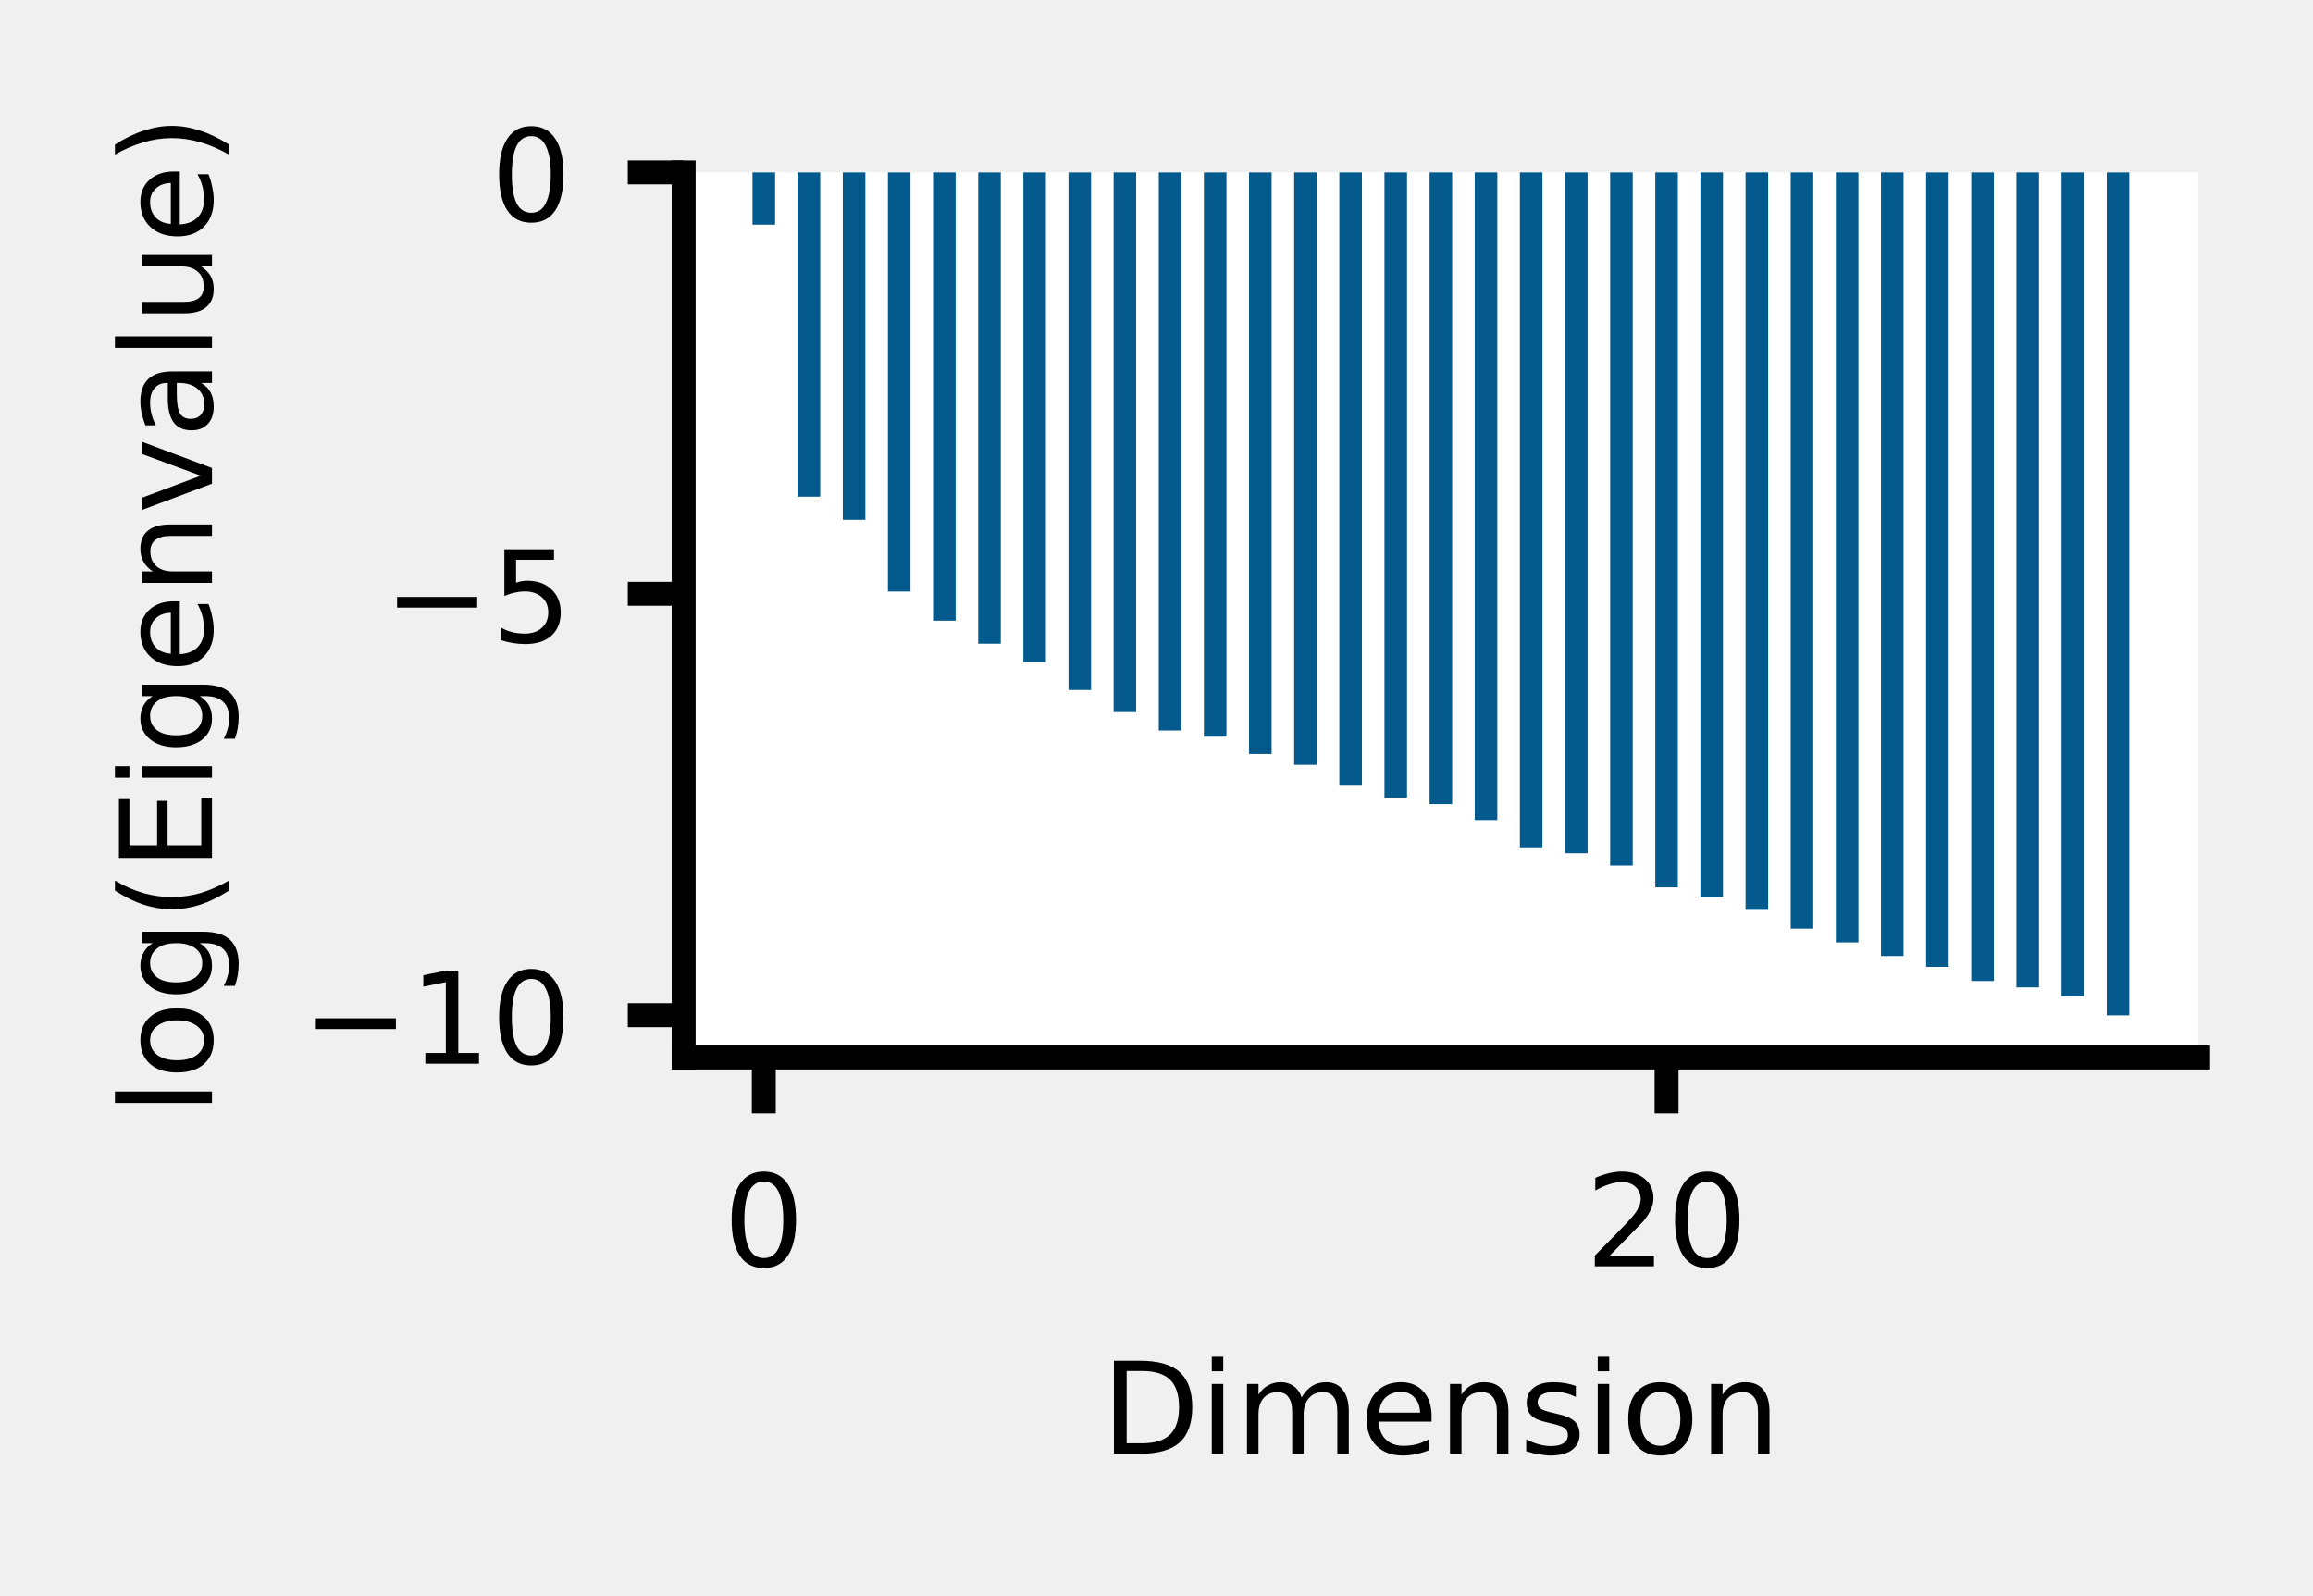
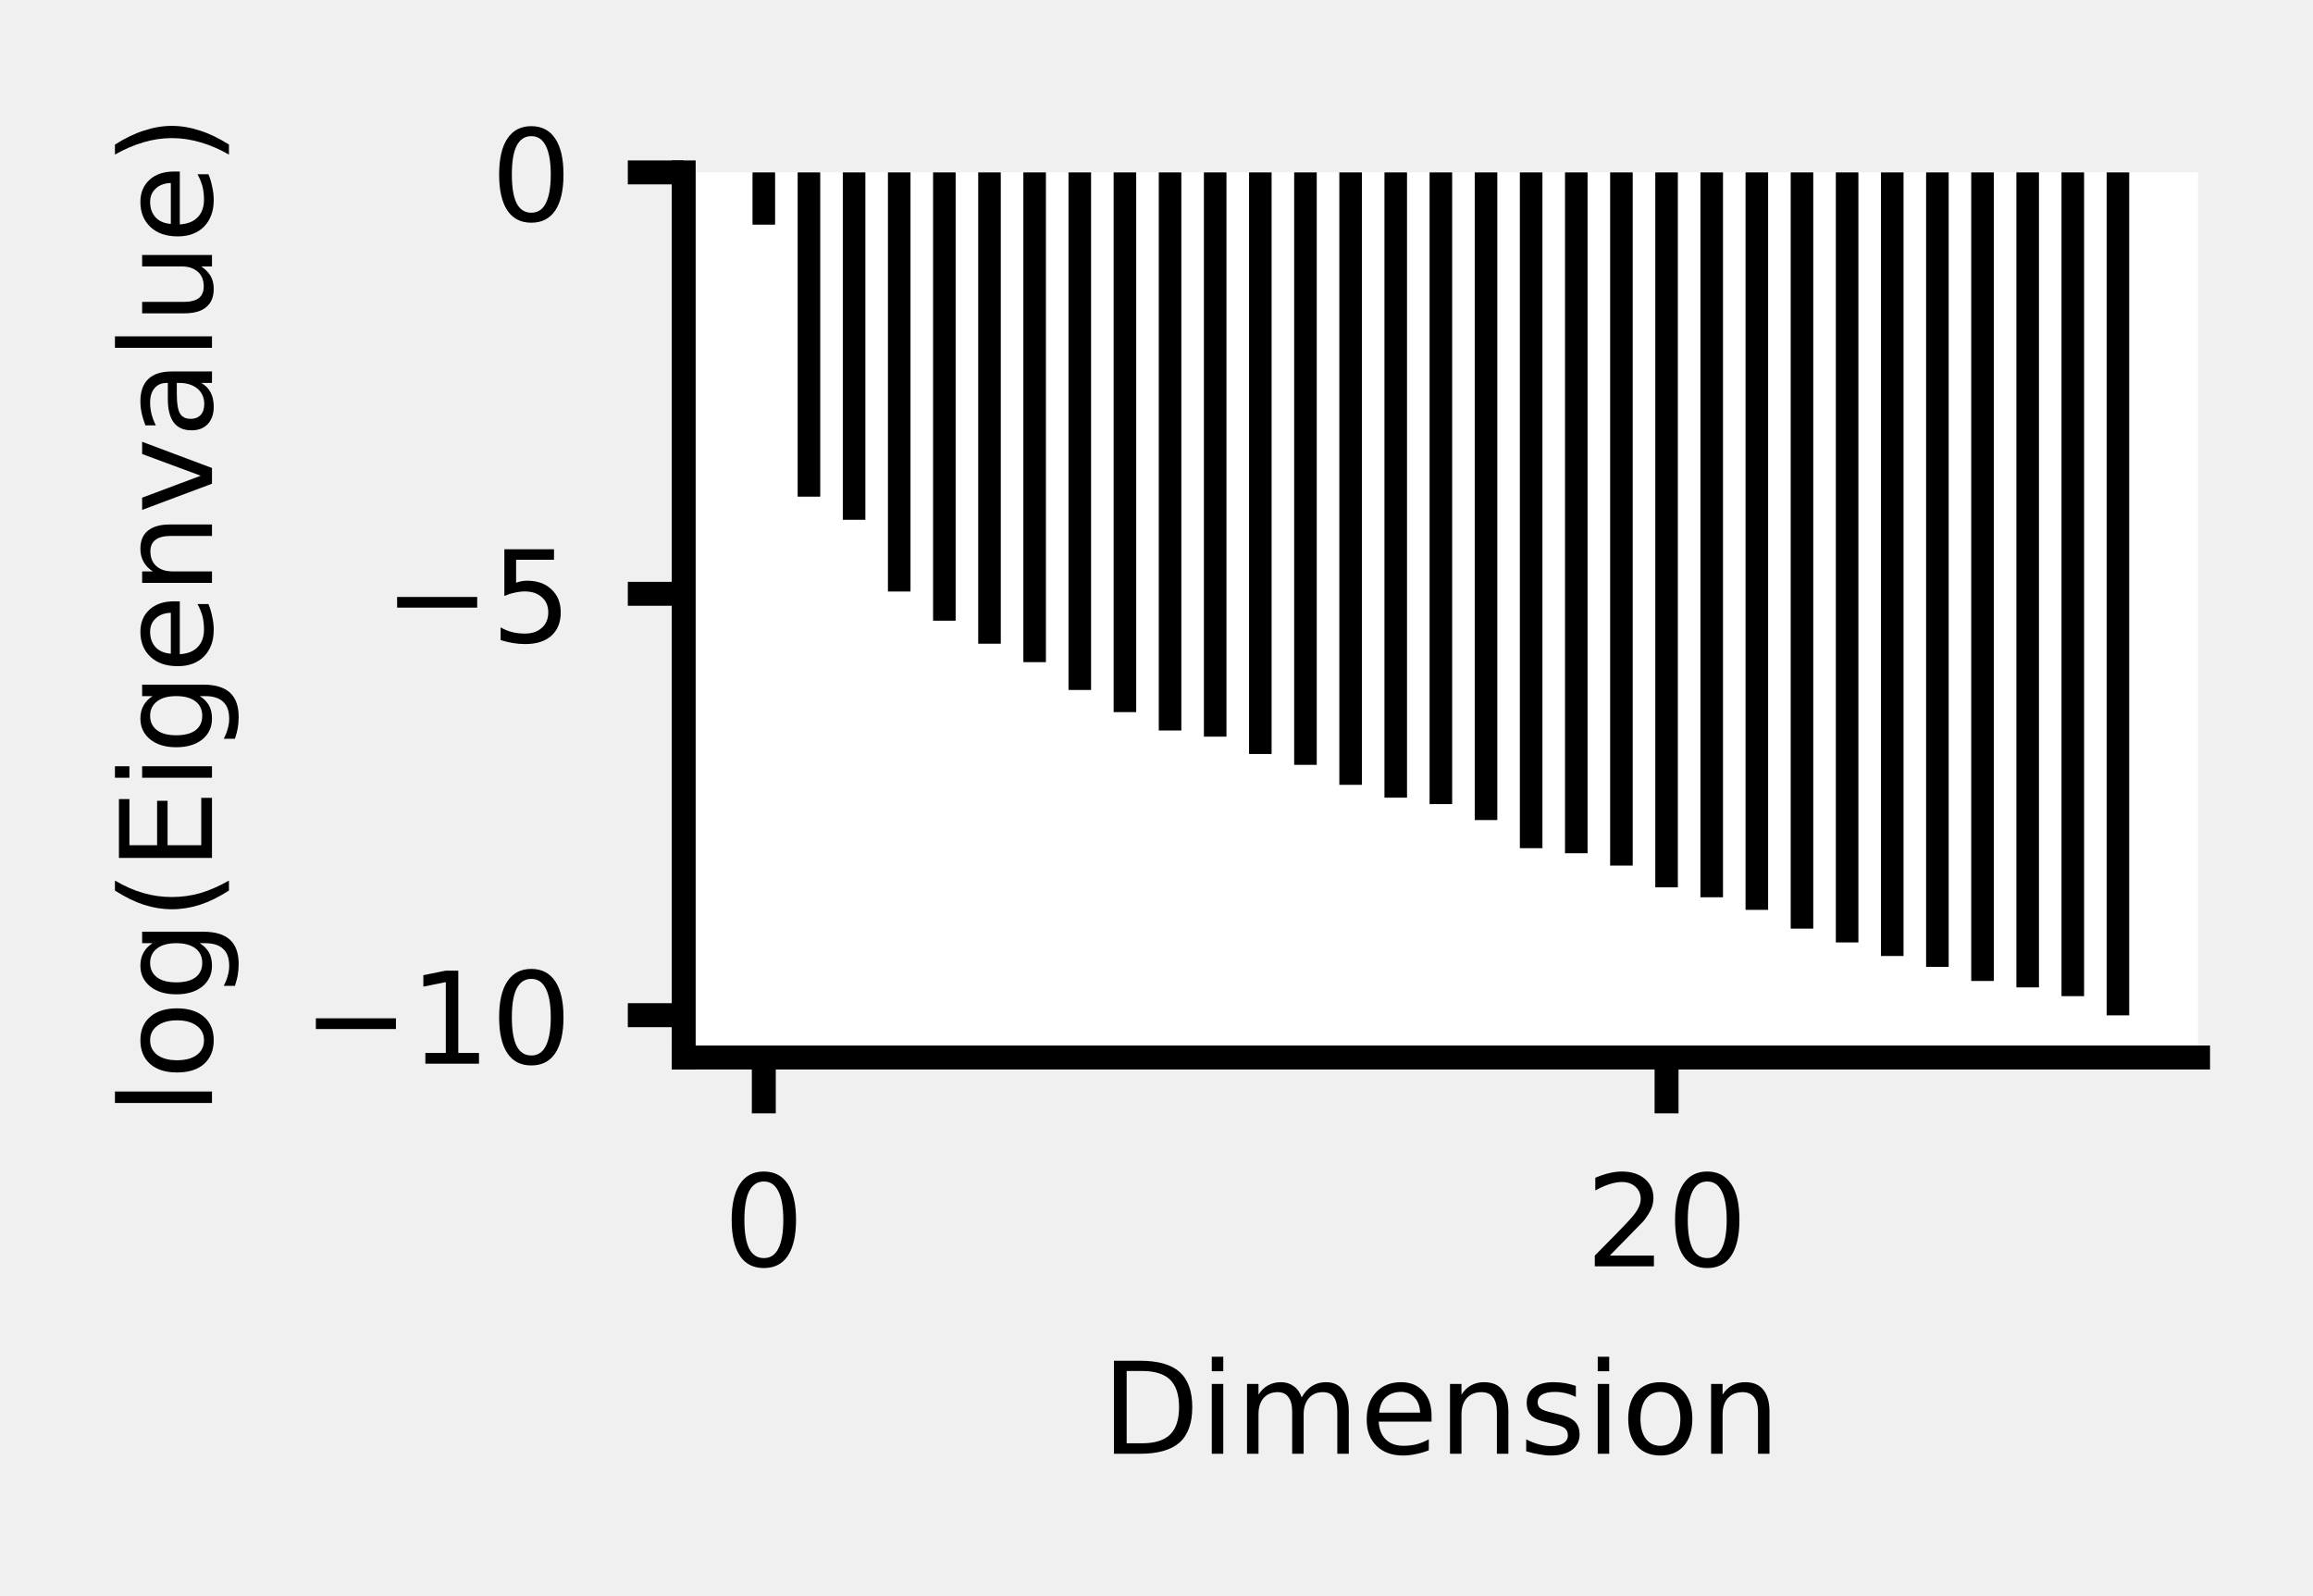
<svg xmlns="http://www.w3.org/2000/svg" xmlns:xlink="http://www.w3.org/1999/xlink" height="99.925pt" version="1.1" viewBox="0 0 144.886 99.925" width="144.886pt">
  <defs>
    <style type="text/css">*{stroke-linecap:butt;stroke-linejoin:round;}</style>
  </defs>
  <g id="figure_1">
    <g id="patch_1">
      <path d="M 0 99.925  L 144.886 99.925  L 144.886 0  L 0 0  z " style="fill:none;" />
    </g>
    <g id="axes_1">
      <g id="patch_2">
        <path d="M 42.826 66.24  L 137.686 66.24  L 137.686 10.8  L 42.826 10.8  z " style="fill:#ffffff;" />
      </g>
      <g id="patch_3">
-         <path clip-path="url(#pe1155eb855)" d="M 47.138 10.8  L 48.552 10.8  L 48.552 14.073  L 47.138 14.073  z " style="fill:#045a8d;" />
+         <path clip-path="url(#pb836260cdd)" d="M 47.138 10.8  L 48.552 10.8  L 48.552 14.073  L 47.138 14.073  z " />
      </g>
      <g id="patch_4">
-         <path clip-path="url(#pe1155eb855)" d="M 49.965 10.8  L 51.379 10.8  L 51.379 31.109  L 49.965 31.109  z " style="fill:#045a8d;" />
+         <path clip-path="url(#pb836260cdd)" d="M 49.965 10.8  L 51.379 10.8  L 51.379 31.109  L 49.965 31.109  z " />
      </g>
      <g id="patch_5">
-         <path clip-path="url(#pe1155eb855)" d="M 52.793 10.8  L 54.207 10.8  L 54.207 32.559  L 52.793 32.559  z " style="fill:#045a8d;" />
+         <path clip-path="url(#pb836260cdd)" d="M 52.793 10.8  L 54.207 10.8  L 54.207 32.559  L 52.793 32.559  z " />
      </g>
      <g id="patch_6">
-         <path clip-path="url(#pe1155eb855)" d="M 55.62 10.8  L 57.034 10.8  L 57.034 37.051  L 55.62 37.051  z " style="fill:#045a8d;" />
+         <path clip-path="url(#pb836260cdd)" d="M 55.62 10.8  L 57.034 10.8  L 57.034 37.051  L 55.62 37.051  z " />
      </g>
      <g id="patch_7">
-         <path clip-path="url(#pe1155eb855)" d="M 58.448 10.8  L 59.861 10.8  L 59.861 38.878  L 58.448 38.878  z " style="fill:#045a8d;" />
+         <path clip-path="url(#pb836260cdd)" d="M 58.448 10.8  L 59.861 10.8  L 59.861 38.878  L 58.448 38.878  z " />
      </g>
      <g id="patch_8">
-         <path clip-path="url(#pe1155eb855)" d="M 61.275 10.8  L 62.689 10.8  L 62.689 40.319  L 61.275 40.319  z " style="fill:#045a8d;" />
+         <path clip-path="url(#pb836260cdd)" d="M 61.275 10.8  L 62.689 10.8  L 62.689 40.319  L 61.275 40.319  z " />
      </g>
      <g id="patch_9">
-         <path clip-path="url(#pe1155eb855)" d="M 64.103 10.8  L 65.516 10.8  L 65.516 41.477  L 64.103 41.477  z " style="fill:#045a8d;" />
+         <path clip-path="url(#pb836260cdd)" d="M 64.103 10.8  L 65.516 10.8  L 65.516 41.477  L 64.103 41.477  z " />
      </g>
      <g id="patch_10">
-         <path clip-path="url(#pe1155eb855)" d="M 66.93 10.8  L 68.344 10.8  L 68.344 43.22  L 66.93 43.22  z " style="fill:#045a8d;" />
+         <path clip-path="url(#pb836260cdd)" d="M 66.93 10.8  L 68.344 10.8  L 68.344 43.22  L 66.93 43.22  z " />
      </g>
      <g id="patch_11">
-         <path clip-path="url(#pe1155eb855)" d="M 69.757 10.8  L 71.171 10.8  L 71.171 44.606  L 69.757 44.606  z " style="fill:#045a8d;" />
+         <path clip-path="url(#pb836260cdd)" d="M 69.757 10.8  L 71.171 10.8  L 71.171 44.606  L 69.757 44.606  z " />
      </g>
      <g id="patch_12">
-         <path clip-path="url(#pe1155eb855)" d="M 72.585 10.8  L 73.999 10.8  L 73.999 45.756  L 72.585 45.756  z " style="fill:#045a8d;" />
+         <path clip-path="url(#pb836260cdd)" d="M 72.585 10.8  L 73.999 10.8  L 73.999 45.756  L 72.585 45.756  z " />
      </g>
      <g id="patch_13">
-         <path clip-path="url(#pe1155eb855)" d="M 75.412 10.8  L 76.826 10.8  L 76.826 46.145  L 75.412 46.145  z " style="fill:#045a8d;" />
+         <path clip-path="url(#pb836260cdd)" d="M 75.412 10.8  L 76.826 10.8  L 76.826 46.145  L 75.412 46.145  z " />
      </g>
      <g id="patch_14">
-         <path clip-path="url(#pe1155eb855)" d="M 78.24 10.8  L 79.653 10.8  L 79.653 47.229  L 78.24 47.229  z " style="fill:#045a8d;" />
+         <path clip-path="url(#pb836260cdd)" d="M 78.24 10.8  L 79.653 10.8  L 79.653 47.229  L 78.24 47.229  z " />
      </g>
      <g id="patch_15">
-         <path clip-path="url(#pe1155eb855)" d="M 81.067 10.8  L 82.481 10.8  L 82.481 47.91  L 81.067 47.91  z " style="fill:#045a8d;" />
+         <path clip-path="url(#pb836260cdd)" d="M 81.067 10.8  L 82.481 10.8  L 82.481 47.91  L 81.067 47.91  z " />
      </g>
      <g id="patch_16">
-         <path clip-path="url(#pe1155eb855)" d="M 83.895 10.8  L 85.308 10.8  L 85.308 49.159  L 83.895 49.159  z " style="fill:#045a8d;" />
+         <path clip-path="url(#pb836260cdd)" d="M 83.895 10.8  L 85.308 10.8  L 85.308 49.159  L 83.895 49.159  z " />
      </g>
      <g id="patch_17">
-         <path clip-path="url(#pe1155eb855)" d="M 86.722 10.8  L 88.136 10.8  L 88.136 49.966  L 86.722 49.966  z " style="fill:#045a8d;" />
+         <path clip-path="url(#pb836260cdd)" d="M 86.722 10.8  L 88.136 10.8  L 88.136 49.966  L 86.722 49.966  z " />
      </g>
      <g id="patch_18">
-         <path clip-path="url(#pe1155eb855)" d="M 89.549 10.8  L 90.963 10.8  L 90.963 50.365  L 89.549 50.365  z " style="fill:#045a8d;" />
+         <path clip-path="url(#pb836260cdd)" d="M 89.549 10.8  L 90.963 10.8  L 90.963 50.365  L 89.549 50.365  z " />
      </g>
      <g id="patch_19">
-         <path clip-path="url(#pe1155eb855)" d="M 92.377 10.8  L 93.791 10.8  L 93.791 51.366  L 92.377 51.366  z " style="fill:#045a8d;" />
+         <path clip-path="url(#pb836260cdd)" d="M 92.377 10.8  L 93.791 10.8  L 93.791 51.366  L 92.377 51.366  z " />
      </g>
      <g id="patch_20">
-         <path clip-path="url(#pe1155eb855)" d="M 95.204 10.8  L 96.618 10.8  L 96.618 53.13  L 95.204 53.13  z " style="fill:#045a8d;" />
+         <path clip-path="url(#pb836260cdd)" d="M 95.204 10.8  L 96.618 10.8  L 96.618 53.13  L 95.204 53.13  z " />
      </g>
      <g id="patch_21">
-         <path clip-path="url(#pe1155eb855)" d="M 98.032 10.8  L 99.445 10.8  L 99.445 53.446  L 98.032 53.446  z " style="fill:#045a8d;" />
+         <path clip-path="url(#pb836260cdd)" d="M 98.032 10.8  L 99.445 10.8  L 99.445 53.446  L 98.032 53.446  z " />
      </g>
      <g id="patch_22">
-         <path clip-path="url(#pe1155eb855)" d="M 100.859 10.8  L 102.273 10.8  L 102.273 54.219  L 100.859 54.219  z " style="fill:#045a8d;" />
+         <path clip-path="url(#pb836260cdd)" d="M 100.859 10.8  L 102.273 10.8  L 102.273 54.219  L 100.859 54.219  z " />
      </g>
      <g id="patch_23">
-         <path clip-path="url(#pe1155eb855)" d="M 103.687 10.8  L 105.1 10.8  L 105.1 55.582  L 103.687 55.582  z " style="fill:#045a8d;" />
+         <path clip-path="url(#pb836260cdd)" d="M 103.687 10.8  L 105.1 10.8  L 105.1 55.582  L 103.687 55.582  z " />
      </g>
      <g id="patch_24">
-         <path clip-path="url(#pe1155eb855)" d="M 106.514 10.8  L 107.928 10.8  L 107.928 56.205  L 106.514 56.205  z " style="fill:#045a8d;" />
+         <path clip-path="url(#pb836260cdd)" d="M 106.514 10.8  L 107.928 10.8  L 107.928 56.205  L 106.514 56.205  z " />
      </g>
      <g id="patch_25">
-         <path clip-path="url(#pe1155eb855)" d="M 109.341 10.8  L 110.755 10.8  L 110.755 56.992  L 109.341 56.992  z " style="fill:#045a8d;" />
+         <path clip-path="url(#pb836260cdd)" d="M 109.341 10.8  L 110.755 10.8  L 110.755 56.992  L 109.341 56.992  z " />
      </g>
      <g id="patch_26">
-         <path clip-path="url(#pe1155eb855)" d="M 112.169 10.8  L 113.582 10.8  L 113.582 58.168  L 112.169 58.168  z " style="fill:#045a8d;" />
+         <path clip-path="url(#pb836260cdd)" d="M 112.169 10.8  L 113.582 10.8  L 113.582 58.168  L 112.169 58.168  z " />
      </g>
      <g id="patch_27">
-         <path clip-path="url(#pe1155eb855)" d="M 114.996 10.8  L 116.41 10.8  L 116.41 59.034  L 114.996 59.034  z " style="fill:#045a8d;" />
+         <path clip-path="url(#pb836260cdd)" d="M 114.996 10.8  L 116.41 10.8  L 116.41 59.034  L 114.996 59.034  z " />
      </g>
      <g id="patch_28">
-         <path clip-path="url(#pe1155eb855)" d="M 117.824 10.8  L 119.237 10.8  L 119.237 59.882  L 117.824 59.882  z " style="fill:#045a8d;" />
+         <path clip-path="url(#pb836260cdd)" d="M 117.824 10.8  L 119.237 10.8  L 119.237 59.882  L 117.824 59.882  z " />
      </g>
      <g id="patch_29">
-         <path clip-path="url(#pe1155eb855)" d="M 120.651 10.8  L 122.065 10.8  L 122.065 60.564  L 120.651 60.564  z " style="fill:#045a8d;" />
+         <path clip-path="url(#pb836260cdd)" d="M 120.651 10.8  L 122.065 10.8  L 122.065 60.564  L 120.651 60.564  z " />
      </g>
      <g id="patch_30">
-         <path clip-path="url(#pe1155eb855)" d="M 123.478 10.8  L 124.892 10.8  L 124.892 61.446  L 123.478 61.446  z " style="fill:#045a8d;" />
+         <path clip-path="url(#pb836260cdd)" d="M 123.478 10.8  L 124.892 10.8  L 124.892 61.446  L 123.478 61.446  z " />
      </g>
      <g id="patch_31">
-         <path clip-path="url(#pe1155eb855)" d="M 126.306 10.8  L 127.72 10.8  L 127.72 61.848  L 126.306 61.848  z " style="fill:#045a8d;" />
+         <path clip-path="url(#pb836260cdd)" d="M 126.306 10.8  L 127.72 10.8  L 127.72 61.848  L 126.306 61.848  z " />
      </g>
      <g id="patch_32">
-         <path clip-path="url(#pe1155eb855)" d="M 129.133 10.8  L 130.547 10.8  L 130.547 62.397  L 129.133 62.397  z " style="fill:#045a8d;" />
+         <path clip-path="url(#pb836260cdd)" d="M 129.133 10.8  L 130.547 10.8  L 130.547 62.397  L 129.133 62.397  z " />
      </g>
      <g id="patch_33">
-         <path clip-path="url(#pe1155eb855)" d="M 131.961 10.8  L 133.374 10.8  L 133.374 63.6  L 131.961 63.6  z " style="fill:#045a8d;" />
+         <path clip-path="url(#pb836260cdd)" d="M 131.961 10.8  L 133.374 10.8  L 133.374 63.6  L 131.961 63.6  z " />
      </g>
      <g id="matplotlib.axis_1">
        <g id="xtick_1">
          <g id="line2d_1">
            <defs>
-               <path d="M 0 0  L 0 3.5  " id="m9434f7fd34" style="stroke:#000000;stroke-width:1.5;" />
+               <path d="M 0 0  L 0 3.5  " id="m09ee926dc4" style="stroke:#000000;stroke-width:1.5;" />
            </defs>
            <g>
-               <use style="stroke:#000000;stroke-width:1.5;" x="47.845" xlink:href="#m9434f7fd34" y="66.24" />
+               <use style="stroke:#000000;stroke-width:1.5;" x="47.845" xlink:href="#m09ee926dc4" y="66.24" />
            </g>
          </g>
          <g id="text_1">
            <text style="font-family:DejaVu Sans;font-size:8px;font-stretch:normal;font-style:normal;font-weight:normal;text-anchor:middle;" transform="rotate(-0, 47.84492, 79.31875)" x="47.845" y="79.319">0</text>
          </g>
        </g>
        <g id="xtick_2">
          <g id="line2d_2">
            <g>
-               <use style="stroke:#000000;stroke-width:1.5;" x="104.393" xlink:href="#m9434f7fd34" y="66.24" />
+               <use style="stroke:#000000;stroke-width:1.5;" x="104.393" xlink:href="#m09ee926dc4" y="66.24" />
            </g>
          </g>
          <g id="text_2">
            <text style="font-family:DejaVu Sans;font-size:8px;font-stretch:normal;font-style:normal;font-weight:normal;text-anchor:middle;" transform="rotate(-0, 104.3934, 79.31875)" x="104.393" y="79.319">20</text>
          </g>
        </g>
        <g id="text_3">
          <text style="font-family:DejaVu Sans;font-size:8px;font-stretch:normal;font-style:normal;font-weight:normal;text-anchor:middle;" transform="rotate(-0, 90.25625, 91.06125)" x="90.256" y="91.061">Dimension</text>
        </g>
      </g>
      <g id="matplotlib.axis_2">
        <g id="ytick_1">
          <g id="line2d_3">
            <defs>
-               <path d="M 0 0  L -3.5 0  " id="mdea5241284" style="stroke:#000000;stroke-width:1.5;" />
+               <path d="M 0 0  L -3.5 0  " id="mdea083ebc7" style="stroke:#000000;stroke-width:1.5;" />
            </defs>
            <g>
-               <use style="stroke:#000000;stroke-width:1.5;" x="42.826" xlink:href="#mdea5241284" y="63.589" />
+               <use style="stroke:#000000;stroke-width:1.5;" x="42.826" xlink:href="#mdea083ebc7" y="63.589" />
            </g>
          </g>
          <g id="text_4">
            <text style="font-family:DejaVu Sans;font-size:8px;font-stretch:normal;font-style:normal;font-weight:normal;text-anchor:end;" transform="rotate(-0, 35.82625, 66.62869)" x="35.826" y="66.629">−10</text>
          </g>
        </g>
        <g id="ytick_2">
          <g id="line2d_4">
            <g>
-               <use style="stroke:#000000;stroke-width:1.5;" x="42.826" xlink:href="#mdea5241284" y="37.195" />
+               <use style="stroke:#000000;stroke-width:1.5;" x="42.826" xlink:href="#mdea083ebc7" y="37.195" />
            </g>
          </g>
          <g id="text_5">
            <text style="font-family:DejaVu Sans;font-size:8px;font-stretch:normal;font-style:normal;font-weight:normal;text-anchor:end;" transform="rotate(-0, 35.82625, 40.23403)" x="35.826" y="40.234">−5</text>
          </g>
        </g>
        <g id="ytick_3">
          <g id="line2d_5">
            <g>
-               <use style="stroke:#000000;stroke-width:1.5;" x="42.826" xlink:href="#mdea5241284" y="10.8" />
+               <use style="stroke:#000000;stroke-width:1.5;" x="42.826" xlink:href="#mdea083ebc7" y="10.8" />
            </g>
          </g>
          <g id="text_6">
            <text style="font-family:DejaVu Sans;font-size:8px;font-stretch:normal;font-style:normal;font-weight:normal;text-anchor:end;" transform="rotate(-0, 35.82625, 13.83938)" x="35.826" y="13.839">0</text>
          </g>
        </g>
        <g id="text_7">
          <text style="font-family:DejaVu Sans;font-size:8px;font-stretch:normal;font-style:normal;font-weight:normal;text-anchor:middle;" transform="rotate(-90, 13.27875, 38.52)" x="13.279" y="38.52">log(Eigenvalue)</text>
        </g>
      </g>
      <g id="patch_34">
        <path d="M 42.826 66.24  L 42.826 10.8  " style="fill:none;stroke:#000000;stroke-linecap:square;stroke-linejoin:miter;stroke-width:1.5;" />
      </g>
      <g id="patch_35">
        <path d="M 42.826 66.24  L 137.686 66.24  " style="fill:none;stroke:#000000;stroke-linecap:square;stroke-linejoin:miter;stroke-width:1.5;" />
      </g>
    </g>
  </g>
  <defs>
-     <clipPath id="pe1155eb855">
+     <clipPath id="pb836260cdd">
      <rect height="55.44" width="94.86" x="42.826" y="10.8" />
    </clipPath>
  </defs>
</svg>
